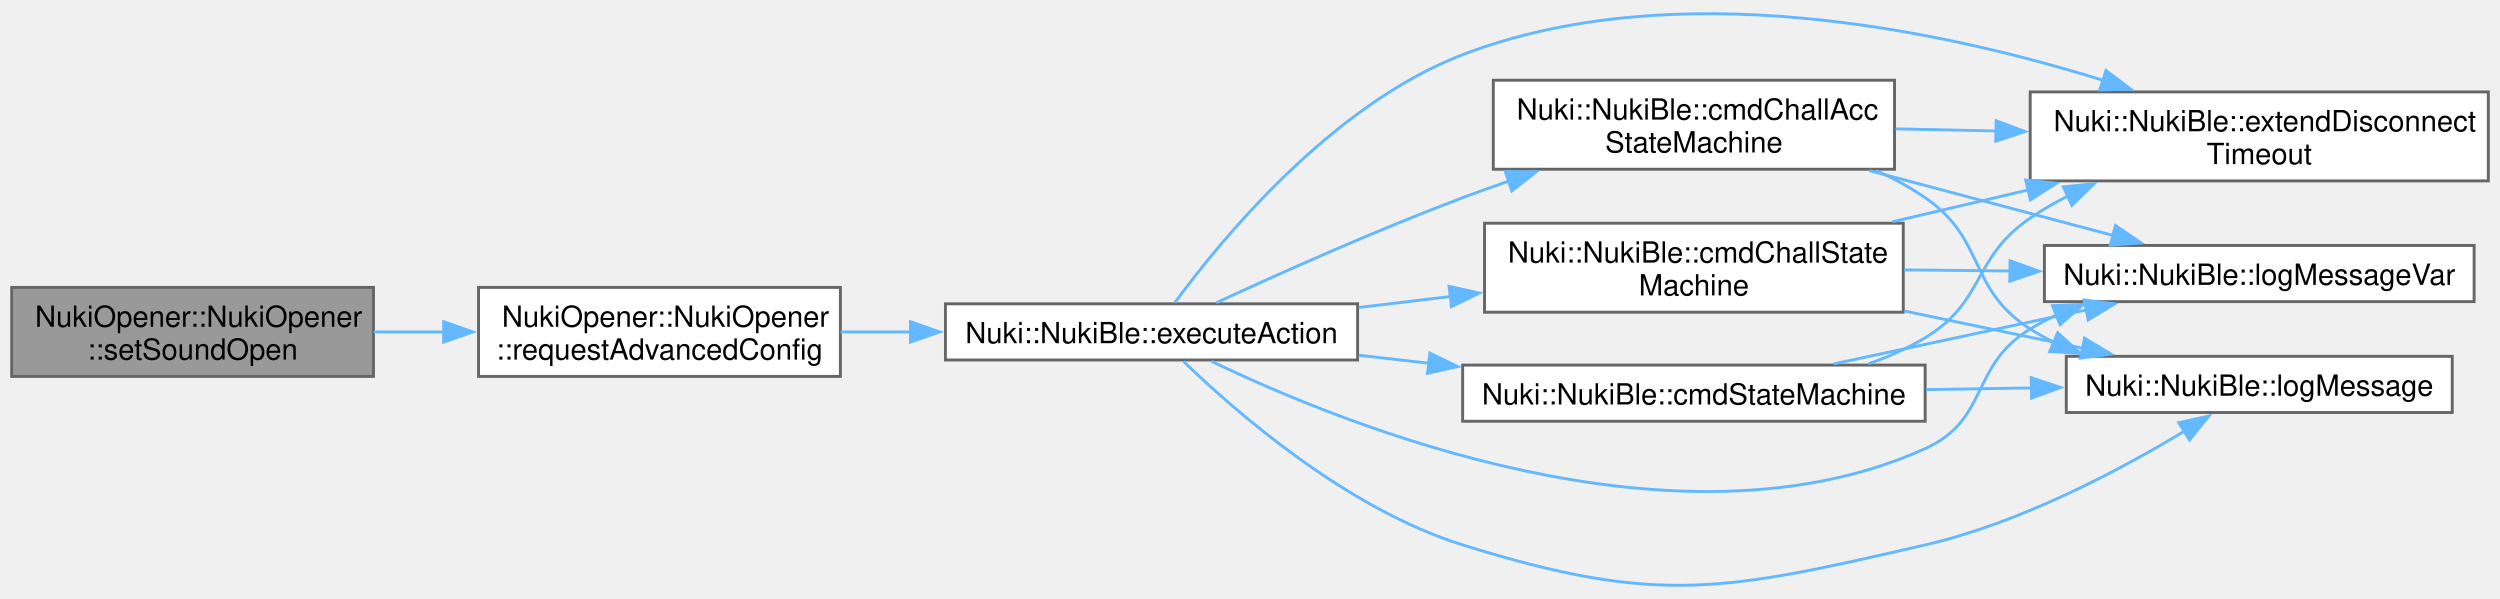
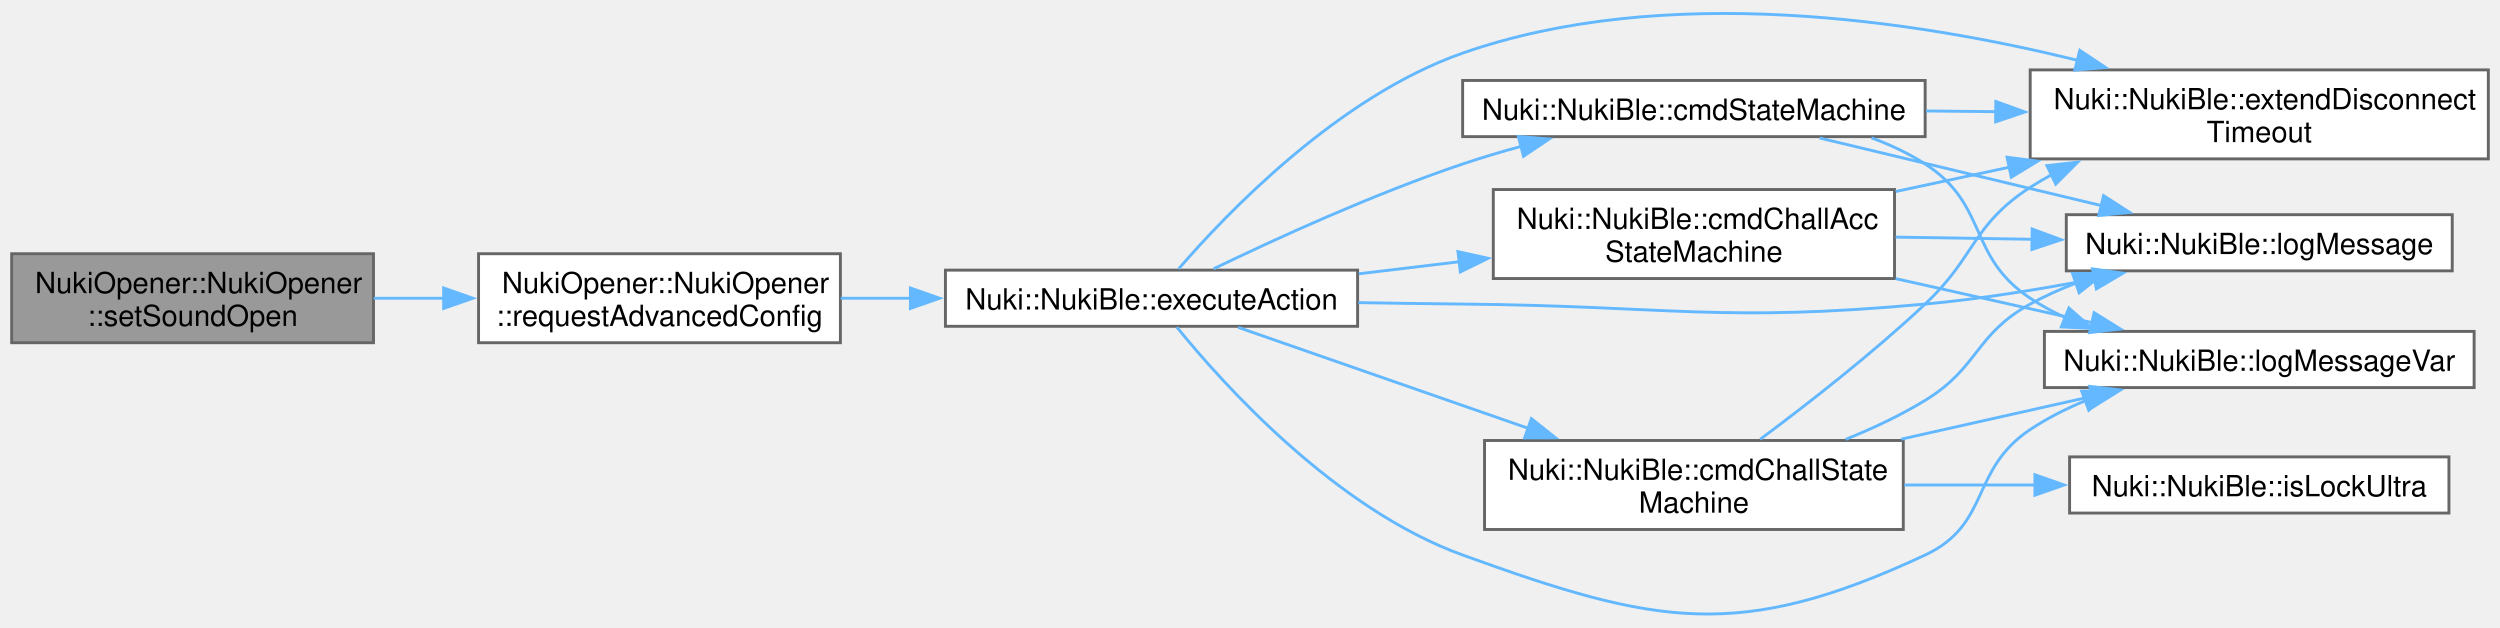
- <svg xmlns="http://www.w3.org/2000/svg" xmlns:xlink="http://www.w3.org/1999/xlink" width="857pt" height="205pt" viewBox="0.00 0.00 856.75 204.75">
-   <g id="graph0" class="graph" transform="scale(1 1) rotate(0) translate(4 200.75)">
+ <svg xmlns="http://www.w3.org/2000/svg" xmlns:xlink="http://www.w3.org/1999/xlink" width="857pt" height="215pt" viewBox="0.00 0.00 856.75 214.53">
+   <g id="graph0" class="graph" transform="scale(1 1) rotate(0) translate(4 210.53)">
    <g id="Node000001" class="node">
      <g id="a_Node000001">
        <a xlink:title="Gets the current config from the opener, updates the sound open parameter and sends the new config to...">
-           <polygon fill="#999999" stroke="#666666" points="124,-102.35 0,-102.35 0,-71.85 124,-71.85 124,-102.35" />
-           <text text-anchor="start" x="8" y="-88.85" font-family="Helvetica,sans-Serif" font-size="10.00">NukiOpener::NukiOpener</text>
-           <text text-anchor="middle" x="62" y="-77.6" font-family="Helvetica,sans-Serif" font-size="10.00">::setSoundOpen</text>
+           <polygon fill="#999999" stroke="#666666" points="124,-123.78 0,-123.78 0,-93.28 124,-93.28 124,-123.78" />
+           <text text-anchor="start" x="8" y="-110.28" font-family="Helvetica,sans-Serif" font-size="10.00">NukiOpener::NukiOpener</text>
+           <text text-anchor="middle" x="62" y="-99.03" font-family="Helvetica,sans-Serif" font-size="10.00">::setSoundOpen</text>
        </a>
      </g>
    </g>
    <g id="Node000002" class="node">
      <g id="a_Node000002">
        <a xlink:href="class_nuki_opener_1_1_nuki_opener.html#adf50e8b8e35409d8aa43de69c43535b5" target="_top" xlink:title="Requests advanced config from Opener via BLE.">
-           <polygon fill="white" stroke="#666666" points="284,-102.35 160,-102.35 160,-71.85 284,-71.85 284,-102.35" />
-           <text text-anchor="start" x="168" y="-88.85" font-family="Helvetica,sans-Serif" font-size="10.00">NukiOpener::NukiOpener</text>
-           <text text-anchor="middle" x="222" y="-77.6" font-family="Helvetica,sans-Serif" font-size="10.00">::requestAdvancedConfig</text>
+           <polygon fill="white" stroke="#666666" points="284,-123.78 160,-123.78 160,-93.28 284,-93.28 284,-123.78" />
+           <text text-anchor="start" x="168" y="-110.28" font-family="Helvetica,sans-Serif" font-size="10.00">NukiOpener::NukiOpener</text>
+           <text text-anchor="middle" x="222" y="-99.03" font-family="Helvetica,sans-Serif" font-size="10.00">::requestAdvancedConfig</text>
        </a>
      </g>
    </g>
    <g id="edge1_Node000001_Node000002" class="edge">
      <g id="a_edge1_Node000001_Node000002">
        <a xlink:title=" ">
-           <path fill="none" stroke="#63b8ff" d="M124.09,-87.1C132,-87.1 140.16,-87.1 148.23,-87.1" />
-           <polygon fill="#63b8ff" stroke="#63b8ff" points="148.04,-90.6 158.04,-87.1 148.04,-83.6 148.04,-90.6" />
+           <path fill="none" stroke="#63b8ff" d="M124.09,-108.53C132,-108.53 140.16,-108.53 148.23,-108.53" />
+           <polygon fill="#63b8ff" stroke="#63b8ff" points="148.04,-112.03 158.04,-108.53 148.04,-105.03 148.04,-112.03" />
        </a>
      </g>
    </g>
    <g id="Node000003" class="node">
      <g id="a_Node000003">
        <a xlink:href="class_nuki_1_1_nuki_ble.html#af1f1e299e8d97e053bba80e92ba285d6" target="_top" xlink:title=" ">
-           <polygon fill="white" stroke="#666666" points="461.25,-96.73 320,-96.73 320,-77.48 461.25,-77.48 461.25,-96.73" />
-           <text text-anchor="middle" x="390.62" y="-83.23" font-family="Helvetica,sans-Serif" font-size="10.00">Nuki::NukiBle::executeAction</text>
+           <polygon fill="white" stroke="#666666" points="461.25,-118.16 320,-118.16 320,-98.91 461.25,-98.91 461.25,-118.16" />
+           <text text-anchor="middle" x="390.62" y="-104.66" font-family="Helvetica,sans-Serif" font-size="10.00">Nuki::NukiBle::executeAction</text>
        </a>
      </g>
    </g>
    <g id="edge2_Node000002_Node000003" class="edge">
      <g id="a_edge2_Node000002_Node000003">
        <a xlink:title=" ">
-           <path fill="none" stroke="#63b8ff" d="M284.1,-87.1C291.93,-87.1 300.04,-87.1 308.12,-87.1" />
-           <polygon fill="#63b8ff" stroke="#63b8ff" points="308,-90.6 318,-87.1 308,-83.6 308,-90.6" />
+           <path fill="none" stroke="#63b8ff" d="M284.1,-108.53C291.93,-108.53 300.04,-108.53 308.12,-108.53" />
+           <polygon fill="#63b8ff" stroke="#63b8ff" points="308,-112.03 318,-108.53 308,-105.03 308,-112.03" />
        </a>
      </g>
    </g>
    <g id="Node000004" class="node">
      <g id="a_Node000004">
        <a xlink:href="class_nuki_1_1_nuki_ble.html#ada0f3beebd95d35c122e25dd3f9eb886" target="_top" xlink:title=" ">
-           <polygon fill="white" stroke="#666666" points="645.25,-173.35 507.75,-173.35 507.75,-142.85 645.25,-142.85 645.25,-173.35" />
-           <text text-anchor="start" x="515.75" y="-159.85" font-family="Helvetica,sans-Serif" font-size="10.00">Nuki::NukiBle::cmdChallAcc</text>
-           <text text-anchor="middle" x="576.5" y="-148.6" font-family="Helvetica,sans-Serif" font-size="10.00">StateMachine</text>
+           <polygon fill="white" stroke="#666666" points="645.25,-145.78 507.75,-145.78 507.75,-115.28 645.25,-115.28 645.25,-145.78" />
+           <text text-anchor="start" x="515.75" y="-132.28" font-family="Helvetica,sans-Serif" font-size="10.00">Nuki::NukiBle::cmdChallAcc</text>
+           <text text-anchor="middle" x="576.5" y="-121.03" font-family="Helvetica,sans-Serif" font-size="10.00">StateMachine</text>
        </a>
      </g>
    </g>
    <g id="edge3_Node000003_Node000004" class="edge">
      <g id="a_edge3_Node000003_Node000004">
        <a xlink:title=" ">
-           <path fill="none" stroke="#63b8ff" d="M412.81,-97.09C433.95,-106.87 467.49,-121.9 497.25,-133.1 502.46,-135.06 507.89,-137 513.37,-138.89" />
-           <polygon fill="#63b8ff" stroke="#63b8ff" points="511.86,-142.08 522.46,-141.95 514.1,-135.44 511.86,-142.08" />
+           <path fill="none" stroke="#63b8ff" d="M461.66,-116.91C472.93,-118.26 484.66,-119.66 496.13,-121.04" />
+           <polygon fill="#63b8ff" stroke="#63b8ff" points="495.63,-124.5 505.97,-122.21 496.46,-117.55 495.63,-124.5" />
        </a>
      </g>
    </g>
    <g id="Node000005" class="node">
      <g id="a_Node000005">
        <a xlink:href="class_nuki_1_1_nuki_ble.html#a6e8fca90c04249660dce6cb993eb4495" target="_top" xlink:title=" ">
-           <polygon fill="white" stroke="#666666" points="848.75,-169.35 691.75,-169.35 691.75,-138.85 848.75,-138.85 848.75,-169.35" />
-           <text text-anchor="start" x="699.75" y="-155.85" font-family="Helvetica,sans-Serif" font-size="10.00">Nuki::NukiBle::extendDisconnect</text>
-           <text text-anchor="middle" x="770.25" y="-144.6" font-family="Helvetica,sans-Serif" font-size="10.00">Timeout</text>
-         </a>
-       </g>
-     </g>
-     <g id="edge15_Node000003_Node000005" class="edge">
-       <g id="a_edge15_Node000003_Node000005">
-         <a xlink:title=" ">
-           <path fill="none" stroke="#63b8ff" d="M398.64,-97.14C413.79,-117.83 451.89,-164.7 497.25,-182.1 569.76,-209.91 660.67,-190.75 716.86,-173.28" />
-           <polygon fill="#63b8ff" stroke="#63b8ff" points="717.72,-176.68 726.18,-170.29 715.58,-170.02 717.72,-176.68" />
+           <polygon fill="white" stroke="#666666" points="848.75,-186.78 691.75,-186.78 691.75,-156.28 848.75,-156.28 848.75,-186.78" />
+           <text text-anchor="start" x="699.75" y="-173.28" font-family="Helvetica,sans-Serif" font-size="10.00">Nuki::NukiBle::extendDisconnect</text>
+           <text text-anchor="middle" x="770.25" y="-162.03" font-family="Helvetica,sans-Serif" font-size="10.00">Timeout</text>
+         </a>
+       </g>
+     </g>
+     <g id="edge16_Node000003_Node000005" class="edge">
+       <g id="a_edge16_Node000003_Node000005">
+         <a xlink:title=" ">
+           <path fill="none" stroke="#63b8ff" d="M399.91,-118.58C416.2,-137.45 454.56,-177.63 497.25,-192.53 566.63,-216.76 651.82,-203.9 708.18,-190.02" />
+           <polygon fill="#63b8ff" stroke="#63b8ff" points="708.76,-193.48 717.58,-187.61 707.03,-186.7 708.76,-193.48" />
        </a>
      </g>
    </g>
    <g id="Node000006" class="node">
      <g id="a_Node000006">
        <a xlink:href="class_nuki_1_1_nuki_ble.html#ac7ce691d9c3e586474655d1663eb2e20" target="_top" xlink:title=" ">
-           <polygon fill="white" stroke="#666666" points="836.38,-78.73 704.12,-78.73 704.12,-59.48 836.38,-59.48 836.38,-78.73" />
-           <text text-anchor="middle" x="770.25" y="-65.23" font-family="Helvetica,sans-Serif" font-size="10.00">Nuki::NukiBle::logMessage</text>
-         </a>
-       </g>
-     </g>
-     <g id="edge16_Node000003_Node000006" class="edge">
-       <g id="a_edge16_Node000003_Node000006">
-         <a xlink:title=" ">
-           <path fill="none" stroke="#63b8ff" d="M401.56,-77.03C419.03,-60.1 457.24,-26.58 497.25,-14.1 564.5,6.88 587.09,1.66 655.75,-14.1 688.36,-21.59 722.48,-39.73 744.69,-53.14" />
-           <polygon fill="#63b8ff" stroke="#63b8ff" points="742.66,-56 753,-58.3 746.35,-50.06 742.66,-56" />
+           <polygon fill="white" stroke="#666666" points="836.38,-137.16 704.12,-137.16 704.12,-117.91 836.38,-117.91 836.38,-137.16" />
+           <text text-anchor="middle" x="770.25" y="-123.66" font-family="Helvetica,sans-Serif" font-size="10.00">Nuki::NukiBle::logMessage</text>
+         </a>
+       </g>
+     </g>
+     <g id="edge17_Node000003_Node000006" class="edge">
+       <g id="a_edge17_Node000003_Node000006">
+         <a xlink:title=" ">
+           <path fill="none" stroke="#63b8ff" d="M461.51,-107.02C473.43,-106.82 485.7,-106.64 497.25,-106.53 567.69,-105.87 585.6,-100.1 655.75,-106.53 674.84,-108.28 695.51,-111.66 713.91,-115.2" />
+           <polygon fill="#63b8ff" stroke="#63b8ff" points="713.07,-118.6 723.56,-117.12 714.43,-111.73 713.07,-118.6" />
        </a>
      </g>
    </g>
    <g id="Node000007" class="node">
      <g id="a_Node000007">
        <a xlink:href="class_nuki_1_1_nuki_ble.html#af3650133f46aeca48a5f01b95d23ab71" target="_top" xlink:title=" ">
-           <polygon fill="white" stroke="#666666" points="843.88,-116.73 696.62,-116.73 696.62,-97.48 843.88,-97.48 843.88,-116.73" />
-           <text text-anchor="middle" x="770.25" y="-103.23" font-family="Helvetica,sans-Serif" font-size="10.00">Nuki::NukiBle::logMessageVar</text>
-         </a>
-       </g>
-     </g>
-     <g id="edge17_Node000003_Node000007" class="edge">
-       <g id="a_edge17_Node000003_Node000007">
-         <a xlink:title=" ">
-           <path fill="none" stroke="#63b8ff" d="M411.2,-77.03C456.43,-55.24 570.83,-8.66 655.75,-47.1 677.84,-57.1 671.02,-75.52 691.75,-88.1 694.68,-89.88 697.76,-91.49 700.94,-92.95" />
-           <polygon fill="#63b8ff" stroke="#63b8ff" points="699.38,-96.09 709.97,-96.55 701.98,-89.59 699.38,-96.09" />
+           <polygon fill="white" stroke="#666666" points="843.88,-97.16 696.62,-97.16 696.62,-77.91 843.88,-77.91 843.88,-97.16" />
+           <text text-anchor="middle" x="770.25" y="-83.66" font-family="Helvetica,sans-Serif" font-size="10.00">Nuki::NukiBle::logMessageVar</text>
+         </a>
+       </g>
+     </g>
+     <g id="edge18_Node000003_Node000007" class="edge">
+       <g id="a_edge18_Node000003_Node000007">
+         <a xlink:title=" ">
+           <path fill="none" stroke="#63b8ff" d="M399.3,-98.62C415.11,-79.14 453.49,-36.37 497.25,-20.53 563.49,3.44 591.92,9.27 655.75,-20.53 678.33,-31.08 671,-49.73 691.75,-63.53 697.6,-67.42 704.11,-70.71 710.8,-73.48" />
+           <polygon fill="#63b8ff" stroke="#63b8ff" points="709.39,-76.69 719.99,-76.89 711.83,-70.13 709.39,-76.69" />
        </a>
      </g>
    </g>
    <g id="Node000008" class="node">
      <g id="a_Node000008">
        <a xlink:href="class_nuki_1_1_nuki_ble.html#a59169a9f492793762e3c6ba39b611b07" target="_top" xlink:title=" ">
-           <polygon fill="white" stroke="#666666" points="648.25,-124.35 504.75,-124.35 504.75,-93.85 648.25,-93.85 648.25,-124.35" />
-           <text text-anchor="start" x="512.75" y="-110.85" font-family="Helvetica,sans-Serif" font-size="10.00">Nuki::NukiBle::cmdChallState</text>
-           <text text-anchor="middle" x="576.5" y="-99.6" font-family="Helvetica,sans-Serif" font-size="10.00">Machine</text>
+           <polygon fill="white" stroke="#666666" points="648.25,-59.78 504.75,-59.78 504.75,-29.28 648.25,-29.28 648.25,-59.78" />
+           <text text-anchor="start" x="512.75" y="-46.28" font-family="Helvetica,sans-Serif" font-size="10.00">Nuki::NukiBle::cmdChallState</text>
+           <text text-anchor="middle" x="576.5" y="-35.03" font-family="Helvetica,sans-Serif" font-size="10.00">Machine</text>
        </a>
      </g>
    </g>
    <g id="edge7_Node000003_Node000008" class="edge">
      <g id="a_edge7_Node000003_Node000008">
        <a xlink:title=" ">
-           <path fill="none" stroke="#63b8ff" d="M461.66,-95.48C471.95,-96.71 482.62,-97.99 493.13,-99.25" />
-           <polygon fill="#63b8ff" stroke="#63b8ff" points="492.59,-102.71 502.93,-100.42 493.42,-95.76 492.59,-102.71" />
+           <path fill="none" stroke="#63b8ff" d="M420.36,-98.53C446.85,-89.31 486.93,-75.36 519.71,-63.95" />
+           <polygon fill="#63b8ff" stroke="#63b8ff" points="520.8,-67.28 529.09,-60.69 518.49,-60.67 520.8,-67.28" />
+         </a>
+       </g>
+     </g>
+     <g id="Node000010" class="node">
+       <g id="a_Node000010">
+         <a xlink:href="class_nuki_1_1_nuki_ble.html#ad135bb1455665decfddff67772c1d411" target="_top" xlink:title=" ">
+           <polygon fill="white" stroke="#666666" points="655.75,-183.16 497.25,-183.16 497.25,-163.91 655.75,-163.91 655.75,-183.16" />
+           <text text-anchor="middle" x="576.5" y="-169.66" font-family="Helvetica,sans-Serif" font-size="10.00">Nuki::NukiBle::cmdStateMachine</text>
+         </a>
+       </g>
+     </g>
+     <g id="edge12_Node000003_Node000010" class="edge">
+       <g id="a_edge12_Node000003_Node000010">
+         <a xlink:title=" ">
+           <path fill="none" stroke="#63b8ff" d="M411.86,-118.59C432.82,-128.72 466.73,-144.27 497.25,-154.53 503.77,-156.73 510.68,-158.78 517.58,-160.66" />
+           <polygon fill="#63b8ff" stroke="#63b8ff" points="516.34,-163.96 526.9,-163.1 518.11,-157.19 516.34,-163.96" />
+         </a>
+       </g>
+     </g>
+     <g id="edge4_Node000004_Node000005" class="edge">
+       <g id="a_edge4_Node000004_Node000005">
+         <a xlink:title=" ">
+           <path fill="none" stroke="#63b8ff" d="M645.64,-145.1C658.34,-147.82 671.75,-150.69 684.87,-153.49" />
+           <polygon fill="#63b8ff" stroke="#63b8ff" points="683.81,-156.84 694.32,-155.51 685.27,-150 683.81,-156.84" />
+         </a>
+       </g>
+     </g>
+     <g id="edge5_Node000004_Node000006" class="edge">
+       <g id="a_edge5_Node000004_Node000006">
+         <a xlink:title=" ">
+           <path fill="none" stroke="#63b8ff" d="M645.64,-129.47C660.89,-129.23 677.16,-128.97 692.72,-128.73" />
+           <polygon fill="#63b8ff" stroke="#63b8ff" points="692.44,-132.24 702.38,-128.58 692.33,-125.24 692.44,-132.24" />
+         </a>
+       </g>
+     </g>
+     <g id="edge6_Node000004_Node000007" class="edge">
+       <g id="a_edge6_Node000004_Node000007">
+         <a xlink:title=" ">
+           <path fill="none" stroke="#63b8ff" d="M645.64,-115.25C667.73,-110.3 691.95,-104.87 713.07,-100.13" />
+           <polygon fill="#63b8ff" stroke="#63b8ff" points="713.65,-103.59 722.64,-97.99 712.11,-96.76 713.65,-103.59" />
+         </a>
+       </g>
+     </g>
+     <g id="edge8_Node000008_Node000005" class="edge">
+       <g id="a_edge8_Node000008_Node000005">
+         <a xlink:title=" ">
+           <path fill="none" stroke="#63b8ff" d="M599.22,-60.19C615.38,-72.21 637.68,-89.57 655.75,-106.53 673.18,-122.91 671.68,-133.53 691.75,-146.53 694.14,-148.08 696.63,-149.54 699.19,-150.91" />
+           <polygon fill="#63b8ff" stroke="#63b8ff" points="697.48,-153.97 708.01,-155.15 700.51,-147.66 697.48,-153.97" />
+         </a>
+       </g>
+     </g>
+     <g id="edge10_Node000008_Node000006" class="edge">
+       <g id="a_edge10_Node000008_Node000006">
+         <a xlink:title=" ">
+           <path fill="none" stroke="#63b8ff" d="M628.52,-60.17C637.88,-63.94 647.34,-68.4 655.75,-73.53 674.27,-84.85 672.74,-96.06 691.75,-106.53 696.74,-109.28 702.1,-111.68 707.6,-113.78" />
+           <polygon fill="#63b8ff" stroke="#63b8ff" points="706.25,-117.02 716.84,-116.97 708.53,-110.4 706.25,-117.02" />
+         </a>
+       </g>
+     </g>
+     <g id="edge11_Node000008_Node000007" class="edge">
+       <g id="a_edge11_Node000008_Node000007">
+         <a xlink:title=" ">
+           <path fill="none" stroke="#63b8ff" d="M647.54,-60.24C669.11,-65.08 692.57,-70.34 713.09,-74.94" />
+           <polygon fill="#63b8ff" stroke="#63b8ff" points="712.15,-78.32 722.67,-77.09 713.68,-71.49 712.15,-78.32" />
        </a>
      </g>
    </g>
    <g id="Node000009" class="node">
      <g id="a_Node000009">
-         <a xlink:href="class_nuki_1_1_nuki_ble.html#ad135bb1455665decfddff67772c1d411" target="_top" xlink:title=" ">
-           <polygon fill="white" stroke="#666666" points="655.75,-75.73 497.25,-75.73 497.25,-56.48 655.75,-56.48 655.75,-75.73" />
-           <text text-anchor="middle" x="576.5" y="-62.23" font-family="Helvetica,sans-Serif" font-size="10.00">Nuki::NukiBle::cmdStateMachine</text>
-         </a>
-       </g>
-     </g>
-     <g id="edge11_Node000003_Node000009" class="edge">
-       <g id="a_edge11_Node000003_Node000009">
-         <a xlink:title=" ">
-           <path fill="none" stroke="#63b8ff" d="M461.66,-79.1C469.53,-78.21 477.62,-77.28 485.69,-76.36" />
-           <polygon fill="#63b8ff" stroke="#63b8ff" points="486.01,-79.85 495.55,-75.23 485.22,-72.89 486.01,-79.85" />
-         </a>
-       </g>
-     </g>
-     <g id="edge4_Node000004_Node000005" class="edge">
-       <g id="a_edge4_Node000004_Node000005">
-         <a xlink:title=" ">
-           <path fill="none" stroke="#63b8ff" d="M645.64,-156.68C656.79,-156.45 668.47,-156.2 680.03,-155.96" />
-           <polygon fill="#63b8ff" stroke="#63b8ff" points="680.08,-159.46 690.01,-155.76 679.94,-152.46 680.08,-159.46" />
-         </a>
-       </g>
-     </g>
-     <g id="edge5_Node000004_Node000006" class="edge">
-       <g id="a_edge5_Node000004_Node000006">
-         <a xlink:title=" ">
-           <path fill="none" stroke="#63b8ff" d="M638.97,-142.38C644.88,-139.73 650.58,-136.66 655.75,-133.1 676.85,-118.58 670.16,-101.89 691.75,-88.1 694.34,-86.45 697.07,-84.94 699.88,-83.56" />
-           <polygon fill="#63b8ff" stroke="#63b8ff" points="701.16,-86.82 709.01,-79.7 698.44,-80.37 701.16,-86.82" />
-         </a>
-       </g>
-     </g>
-     <g id="edge6_Node000004_Node000007" class="edge">
-       <g id="a_edge6_Node000004_Node000007">
-         <a xlink:title=" ">
-           <path fill="none" stroke="#63b8ff" d="M636.6,-142.38C663.44,-135.25 694.81,-126.9 720.3,-120.12" />
-           <polygon fill="#63b8ff" stroke="#63b8ff" points="720.97,-123.56 729.74,-117.61 719.18,-116.8 720.97,-123.56" />
-         </a>
-       </g>
-     </g>
-     <g id="edge8_Node000008_Node000005" class="edge">
-       <g id="a_edge8_Node000008_Node000005">
-         <a xlink:title=" ">
-           <path fill="none" stroke="#63b8ff" d="M644.56,-124.84C659.6,-128.37 675.68,-132.14 691.12,-135.77" />
-           <polygon fill="#63b8ff" stroke="#63b8ff" points="690.21,-139.15 700.75,-138.03 691.81,-132.33 690.21,-139.15" />
-         </a>
-       </g>
-     </g>
-     <g id="edge9_Node000008_Node000006" class="edge">
-       <g id="a_edge9_Node000008_Node000006">
-         <a xlink:title=" ">
-           <path fill="none" stroke="#63b8ff" d="M648.63,-94.26C668.76,-90.06 690.46,-85.54 709.83,-81.5" />
-           <polygon fill="#63b8ff" stroke="#63b8ff" points="710.38,-84.96 719.45,-79.49 708.95,-78.11 710.38,-84.96" />
-         </a>
-       </g>
-     </g>
-     <g id="edge10_Node000008_Node000007" class="edge">
-       <g id="a_edge10_Node000008_Node000007">
-         <a xlink:title=" ">
-           <path fill="none" stroke="#63b8ff" d="M648.63,-108.36C660.42,-108.24 672.75,-108.11 684.83,-107.98" />
-           <polygon fill="#63b8ff" stroke="#63b8ff" points="684.84,-111.48 694.8,-107.88 684.76,-104.48 684.84,-111.48" />
-         </a>
-       </g>
-     </g>
-     <g id="edge12_Node000009_Node000005" class="edge">
-       <g id="a_edge12_Node000009_Node000005">
-         <a xlink:title=" ">
-           <path fill="none" stroke="#63b8ff" d="M636.34,-76.18C643.14,-78.55 649.77,-81.48 655.75,-85.1 676.5,-97.66 671.71,-112.44 691.75,-126.1 695.85,-128.9 700.26,-131.45 704.83,-133.77" />
-           <polygon fill="#63b8ff" stroke="#63b8ff" points="703.08,-136.82 713.62,-137.86 706.03,-130.47 703.08,-136.82" />
-         </a>
-       </g>
-     </g>
-     <g id="edge13_Node000009_Node000006" class="edge">
-       <g id="a_edge13_Node000009_Node000006">
-         <a xlink:title=" ">
-           <path fill="none" stroke="#63b8ff" d="M656.05,-67.33C668.04,-67.52 680.4,-67.71 692.36,-67.9" />
-           <polygon fill="#63b8ff" stroke="#63b8ff" points="692.1,-71.4 702.16,-68.05 692.21,-64.4 692.1,-71.4" />
-         </a>
-       </g>
-     </g>
-     <g id="edge14_Node000009_Node000007" class="edge">
-       <g id="a_edge14_Node000009_Node000007">
-         <a xlink:title=" ">
-           <path fill="none" stroke="#63b8ff" d="M624.41,-76.13C650.52,-81.72 683.27,-88.72 711.01,-94.65" />
-           <polygon fill="#63b8ff" stroke="#63b8ff" points="710.17,-98.05 720.68,-96.72 711.64,-91.2 710.17,-98.05" />
+         <a xlink:href="class_nuki_1_1_nuki_ble.html#a25207bb564a4b54b8dd8c872177b53a7" target="_top" xlink:title="Returns if BLE is pairing/paired/connected with a Smart Lock Ultra.">
+           <polygon fill="white" stroke="#666666" points="835.25,-54.16 705.25,-54.16 705.25,-34.91 835.25,-34.91 835.25,-54.16" />
+           <text text-anchor="middle" x="770.25" y="-40.66" font-family="Helvetica,sans-Serif" font-size="10.00">Nuki::NukiBle::isLockUltra</text>
+         </a>
+       </g>
+     </g>
+     <g id="edge9_Node000008_Node000009" class="edge">
+       <g id="a_edge9_Node000008_Node000009">
+         <a xlink:title=" ">
+           <path fill="none" stroke="#63b8ff" d="M648.63,-44.53C663.32,-44.53 678.85,-44.53 693.69,-44.53" />
+           <polygon fill="#63b8ff" stroke="#63b8ff" points="693.37,-48.03 703.37,-44.53 693.37,-41.03 693.37,-48.03" />
+         </a>
+       </g>
+     </g>
+     <g id="edge13_Node000010_Node000005" class="edge">
+       <g id="a_edge13_Node000010_Node000005">
+         <a xlink:title=" ">
+           <path fill="none" stroke="#63b8ff" d="M656.05,-172.71C663.99,-172.63 672.1,-172.55 680.14,-172.46" />
+           <polygon fill="#63b8ff" stroke="#63b8ff" points="679.97,-175.96 689.93,-172.36 679.9,-168.97 679.97,-175.96" />
+         </a>
+       </g>
+     </g>
+     <g id="edge14_Node000010_Node000006" class="edge">
+       <g id="a_edge14_Node000010_Node000006">
+         <a xlink:title=" ">
+           <path fill="none" stroke="#63b8ff" d="M619.58,-163.44C648.05,-156.61 685.89,-147.53 716.39,-140.21" />
+           <polygon fill="#63b8ff" stroke="#63b8ff" points="716.89,-143.69 725.8,-137.96 715.26,-136.89 716.89,-143.69" />
+         </a>
+       </g>
+     </g>
+     <g id="edge15_Node000010_Node000007" class="edge">
+       <g id="a_edge15_Node000010_Node000007">
+         <a xlink:title=" ">
+           <path fill="none" stroke="#63b8ff" d="M637.36,-163.49C643.83,-161.11 650.11,-158.17 655.75,-154.53 677.57,-140.47 670.12,-122.88 691.75,-108.53 695.5,-106.05 699.53,-103.85 703.72,-101.92" />
+           <polygon fill="#63b8ff" stroke="#63b8ff" points="705.01,-105.17 712.97,-98.19 702.39,-98.68 705.01,-105.17" />
        </a>
      </g>
    </g>
  </g>
</svg>
